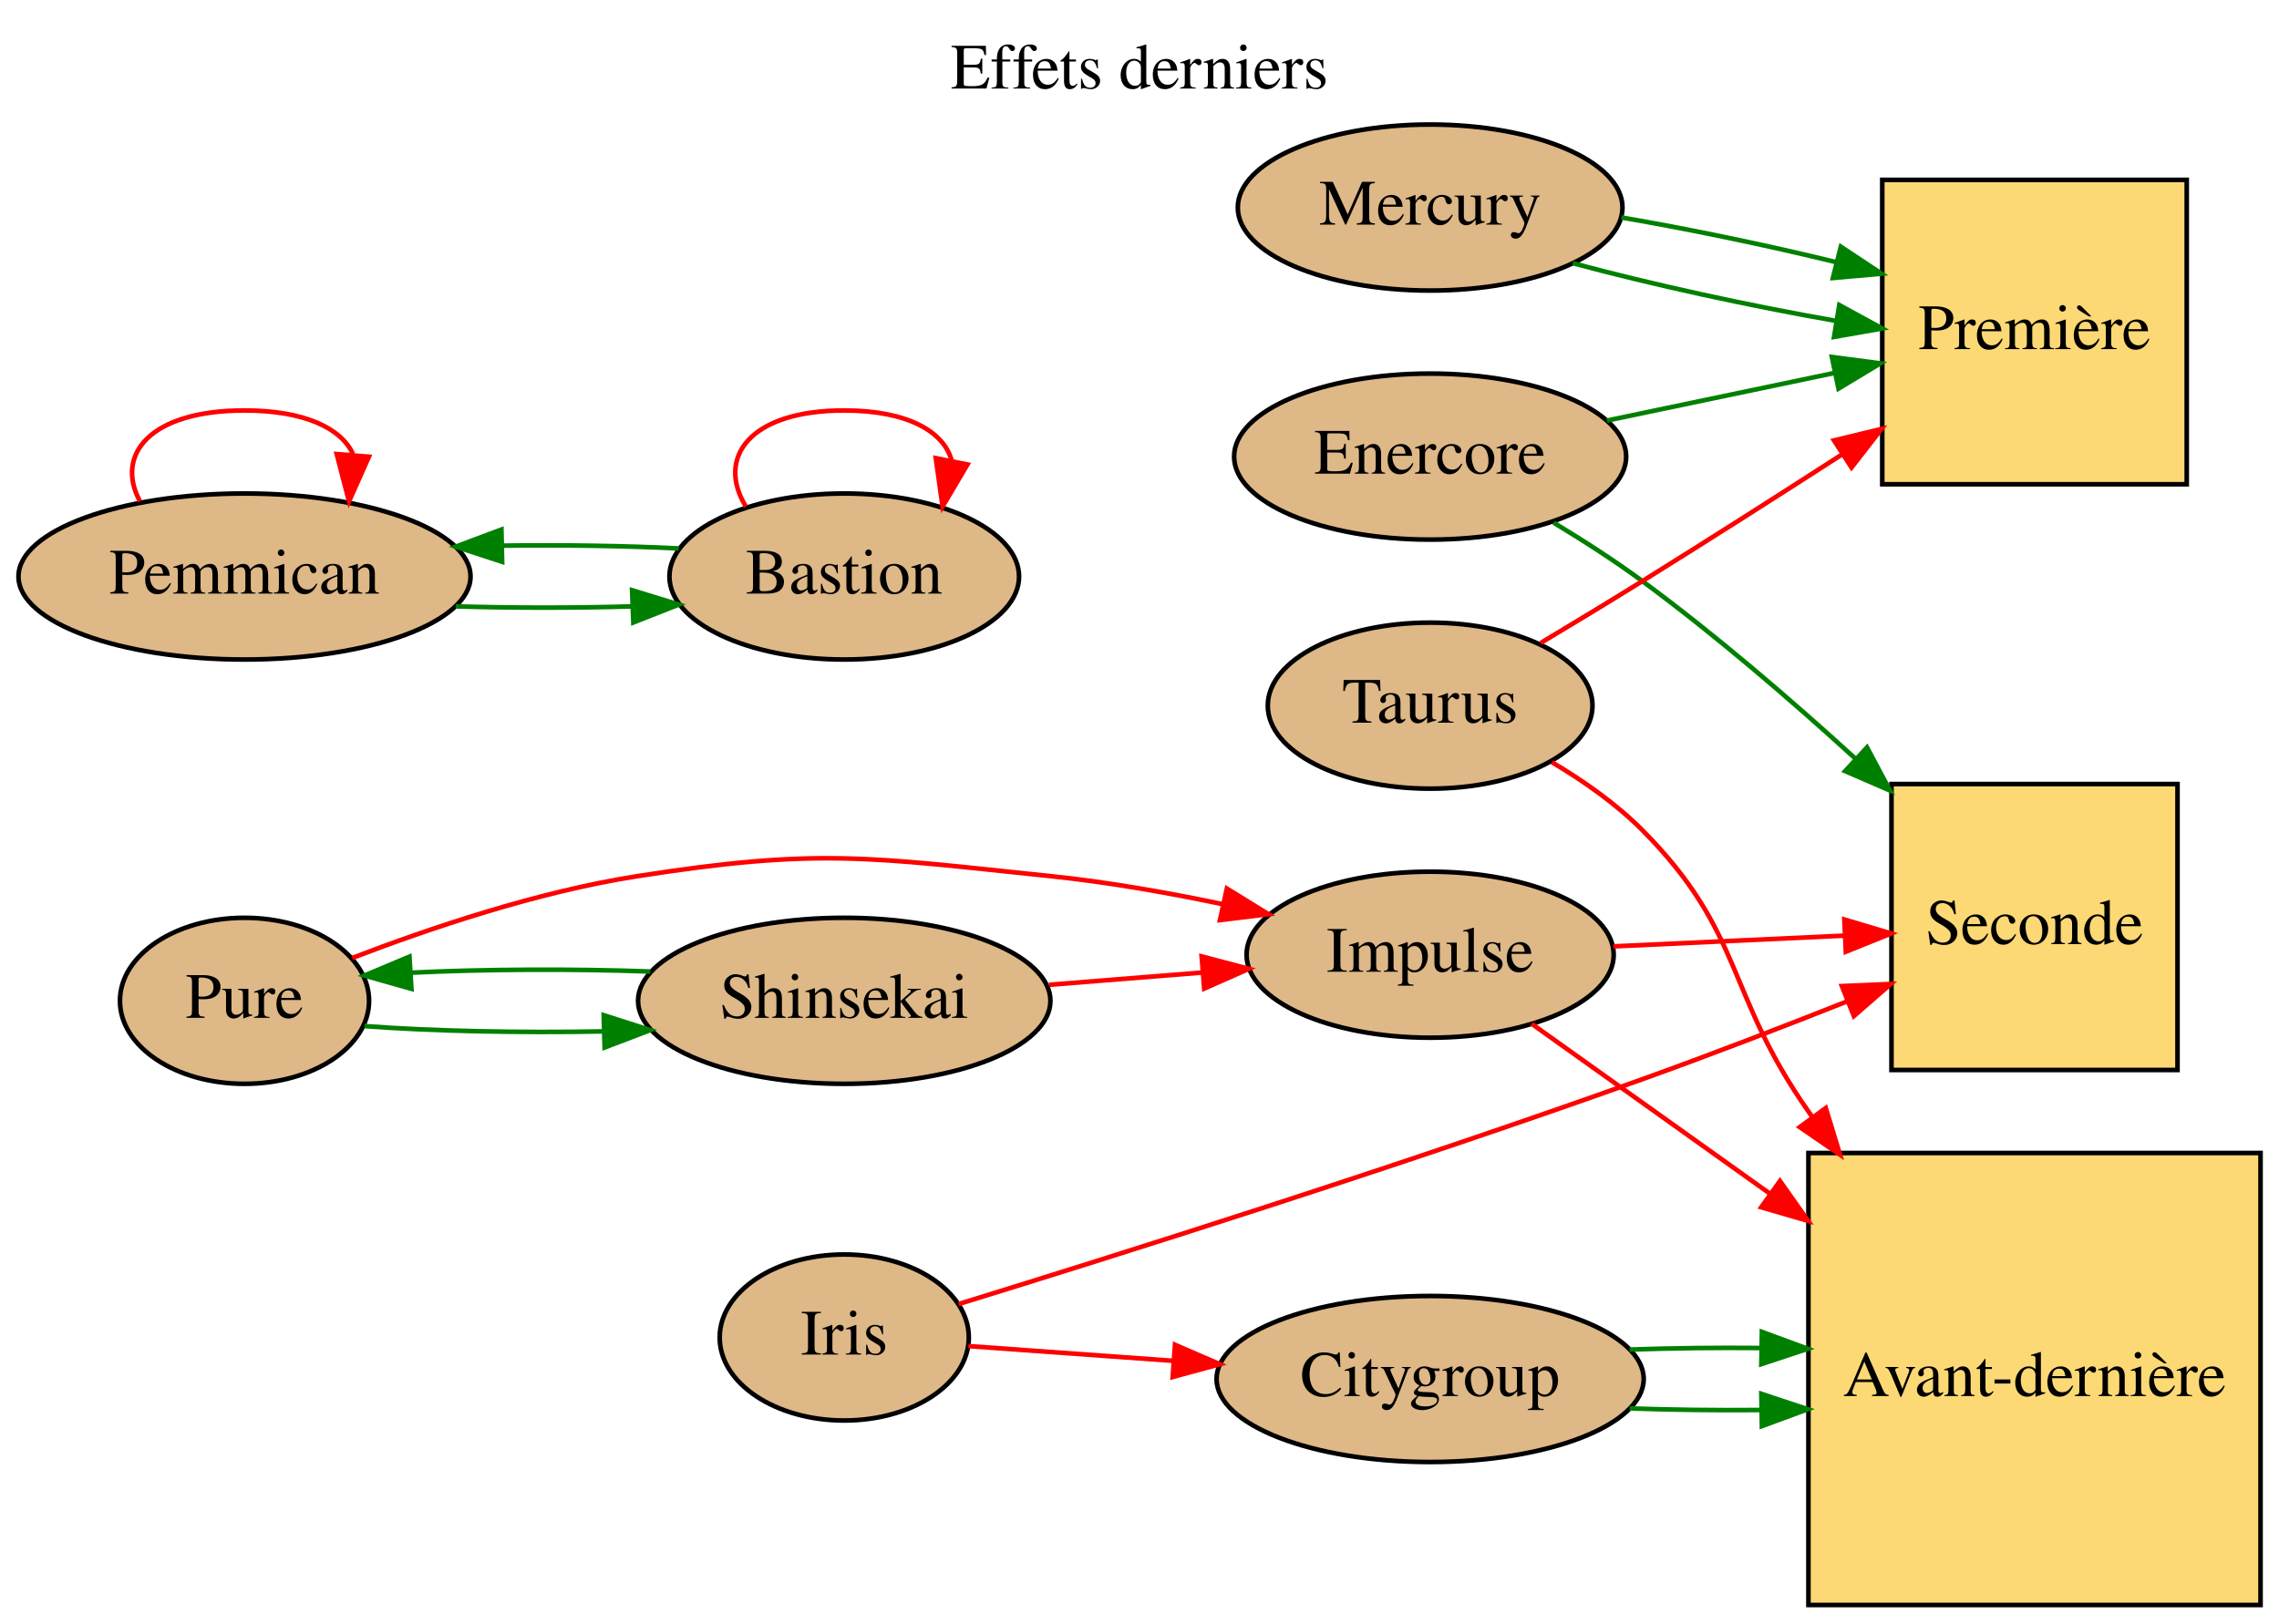
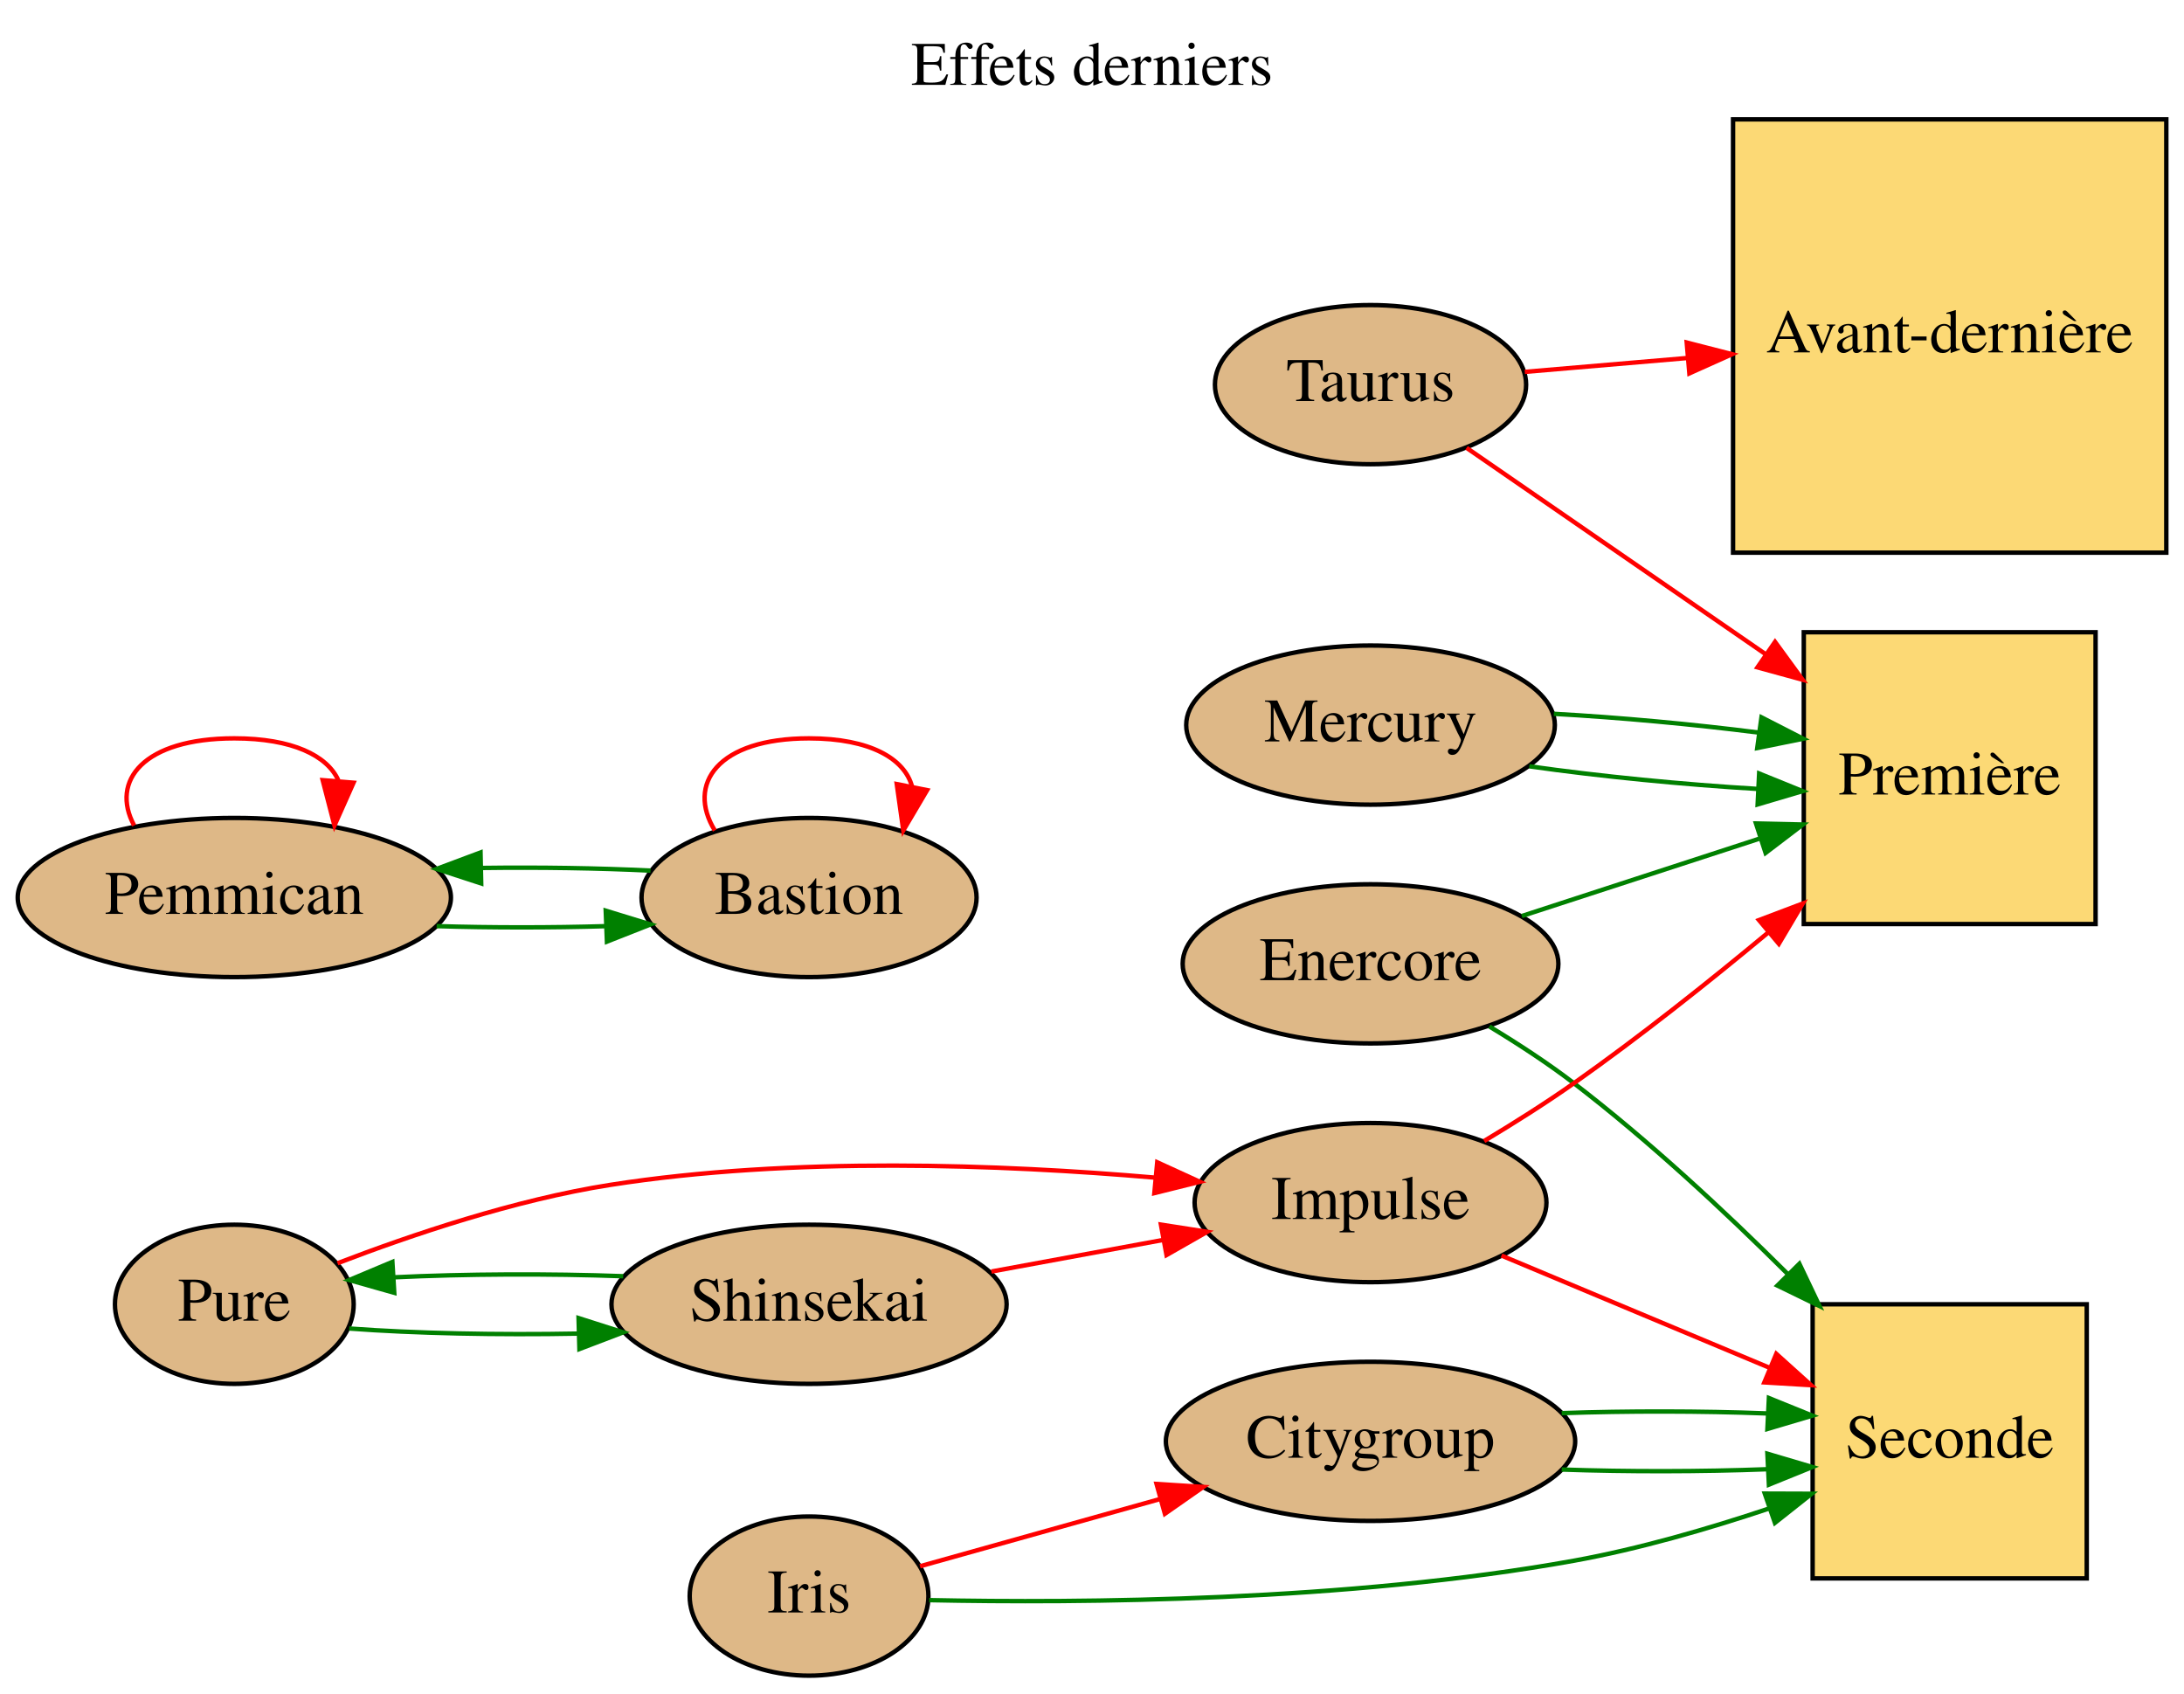
- <svg xmlns="http://www.w3.org/2000/svg" width="494pt" height="352pt" viewBox="0.00 0.00 494.00 352.00">
-   <g id="graph0" class="graph" transform="scale(1 1) rotate(0) translate(4 348)">
-     <text text-anchor="middle" x="243" y="-328.8" font-family="Times,serif" font-size="14.00">Effets derniers</text>
+ <svg xmlns="http://www.w3.org/2000/svg" width="494pt" height="383pt" viewBox="0.00 0.00 494.00 383.00">
+   <g id="graph0" class="graph" transform="scale(1 1) rotate(0) translate(4 379)">
+     <text text-anchor="middle" x="243" y="-359.8" font-family="Times,serif" font-size="14.00">Effets derniers</text>
    <g id="node1" class="node">
-       <polygon fill="#fcd975" stroke="black" points="470,-309 404,-309 404,-243 470,-243 470,-309" />
-       <text text-anchor="middle" x="437" y="-272.3" font-family="Times,serif" font-size="14.00">Première</text>
+       <polygon fill="#fcd975" stroke="black" points="470,-236 404,-236 404,-170 470,-170 470,-236" />
+       <text text-anchor="middle" x="437" y="-199.3" font-family="Times,serif" font-size="14.00">Première</text>
    </g>
    <g id="node2" class="node">
-       <polygon fill="#fcd975" stroke="black" points="468,-178 406,-178 406,-116 468,-116 468,-178" />
-       <text text-anchor="middle" x="437" y="-143.3" font-family="Times,serif" font-size="14.00">Seconde</text>
+       <polygon fill="#fcd975" stroke="black" points="468,-84 406,-84 406,-22 468,-22 468,-84" />
+       <text text-anchor="middle" x="437" y="-49.3" font-family="Times,serif" font-size="14.00">Seconde</text>
    </g>
    <g id="node3" class="node">
-       <polygon fill="#fcd975" stroke="black" points="486,-98 388,-98 388,-7.10543e-15 486,-7.10543e-15 486,-98" />
-       <text text-anchor="middle" x="437" y="-45.3" font-family="Times,serif" font-size="14.00">Avant-dernière</text>
+       <polygon fill="#fcd975" stroke="black" points="486,-352 388,-352 388,-254 486,-254 486,-352" />
+       <text text-anchor="middle" x="437" y="-299.3" font-family="Times,serif" font-size="14.00">Avant-dernière</text>
    </g>
    <g id="node4" class="node">
-       <ellipse fill="burlywood" stroke="black" cx="49" cy="-223" rx="48.993" ry="18" />
-       <text text-anchor="middle" x="49" y="-219.3" font-family="Times,serif" font-size="14.00">Pemmican</text>
+       <ellipse fill="burlywood" stroke="black" cx="49" cy="-176" rx="48.993" ry="18" />
+       <text text-anchor="middle" x="49" y="-172.3" font-family="Times,serif" font-size="14.00">Pemmican</text>
    </g>
    <g id="edge5" class="edge">
-       <path fill="none" stroke="red" d="M26.345,-239.29C20.882,-249.389 28.434,-259 49,-259 62.175,-259 70.01,-255.056 72.502,-249.566" />
-       <polygon fill="red" stroke="red" points="75.965,-248.969 71.655,-239.29 68.989,-249.544 75.965,-248.969" />
+       <path fill="none" stroke="red" d="M26.345,-192.29C20.882,-202.389 28.434,-212 49,-212 62.175,-212 70.01,-208.056 72.502,-202.566" />
+       <polygon fill="red" stroke="red" points="75.965,-201.969 71.655,-192.29 68.989,-202.544 75.965,-201.969" />
    </g>
    <g id="node5" class="node">
-       <ellipse fill="burlywood" stroke="black" cx="179" cy="-223" rx="37.894" ry="18" />
-       <text text-anchor="middle" x="179" y="-219.3" font-family="Times,serif" font-size="14.00">Bastion</text>
+       <ellipse fill="burlywood" stroke="black" cx="179" cy="-176" rx="37.894" ry="18" />
+       <text text-anchor="middle" x="179" y="-172.3" font-family="Times,serif" font-size="14.00">Bastion</text>
    </g>
    <g id="edge6" class="edge">
-       <path fill="none" stroke="green" d="M94.768,-216.529C107.159,-216.159 120.61,-216.157 133.014,-216.522" />
-       <polygon fill="green" stroke="green" points="133.012,-220.025 143.14,-216.915 133.283,-213.03 133.012,-220.025" />
+       <path fill="none" stroke="green" d="M94.768,-169.529C107.159,-169.159 120.61,-169.157 133.014,-169.522" />
+       <polygon fill="green" stroke="green" points="133.012,-173.025 143.14,-169.915 133.283,-166.03 133.012,-173.025" />
    </g>
    <g id="edge3" class="edge">
-       <path fill="none" stroke="green" d="M143.14,-229.085C131.372,-229.661 117.933,-229.863 104.995,-229.69" />
-       <polygon fill="green" stroke="green" points="104.841,-226.186 94.768,-229.471 104.691,-233.185 104.841,-226.186" />
+       <path fill="none" stroke="green" d="M143.14,-182.085C131.372,-182.661 117.933,-182.863 104.995,-182.69" />
+       <polygon fill="green" stroke="green" points="104.841,-179.186 94.768,-182.471 104.691,-186.185 104.841,-179.186" />
    </g>
    <g id="edge4" class="edge">
-       <path fill="none" stroke="red" d="M157.682,-238.167C151.222,-248.664 158.328,-259 179,-259 192.889,-259 200.654,-254.334 202.295,-248.088" />
-       <polygon fill="red" stroke="red" points="205.705,-247.29 200.318,-238.167 198.84,-248.658 205.705,-247.29" />
+       <path fill="none" stroke="red" d="M157.682,-191.167C151.222,-201.664 158.328,-212 179,-212 192.889,-212 200.654,-207.334 202.295,-201.088" />
+       <polygon fill="red" stroke="red" points="205.705,-200.29 200.318,-191.167 198.84,-201.658 205.705,-200.29" />
    </g>
    <g id="node6" class="node">
-       <ellipse fill="burlywood" stroke="black" cx="306" cy="-49" rx="46.292" ry="18" />
-       <text text-anchor="middle" x="306" y="-45.3" font-family="Times,serif" font-size="14.00">Citygroup</text>
+       <ellipse fill="burlywood" stroke="black" cx="306" cy="-53" rx="46.292" ry="18" />
+       <text text-anchor="middle" x="306" y="-49.3" font-family="Times,serif" font-size="14.00">Citygroup</text>
    </g>
    <g id="edge7" class="edge">
-       <path fill="none" stroke="green" d="M349.239,-42.621C358.305,-42.307 368.039,-42.192 377.594,-42.277" />
-       <polygon fill="green" stroke="green" points="377.794,-45.781 387.851,-42.447 377.91,-38.782 377.794,-45.781" />
+       <path fill="none" stroke="green" d="M349.239,-46.621C364.14,-46.105 380.847,-46.127 395.592,-46.687" />
+       <polygon fill="green" stroke="green" points="395.77,-50.2 405.928,-47.19 396.11,-43.208 395.77,-50.2" />
    </g>
    <g id="edge8" class="edge">
-       <path fill="none" stroke="green" d="M349.239,-55.379C358.305,-55.693 368.039,-55.808 377.594,-55.723" />
-       <polygon fill="green" stroke="green" points="377.91,-59.218 387.851,-55.553 377.794,-52.219 377.91,-59.218" />
+       <path fill="none" stroke="green" d="M349.239,-59.379C364.14,-59.895 380.847,-59.873 395.592,-59.313" />
+       <polygon fill="green" stroke="green" points="396.11,-62.792 405.928,-58.81 395.77,-55.8 396.11,-62.792" />
    </g>
    <g id="node7" class="node">
-       <ellipse fill="burlywood" stroke="black" cx="306" cy="-249" rx="42.494" ry="18" />
-       <text text-anchor="middle" x="306" y="-245.3" font-family="Times,serif" font-size="14.00">Enercore</text>
+       <ellipse fill="burlywood" stroke="black" cx="306" cy="-161" rx="42.494" ry="18" />
+       <text text-anchor="middle" x="306" y="-157.3" font-family="Times,serif" font-size="14.00">Enercore</text>
    </g>
    <g id="edge9" class="edge">
-       <path fill="none" stroke="green" d="M344.312,-256.81C359.694,-260.029 377.602,-263.777 393.488,-267.102" />
-       <polygon fill="green" stroke="green" points="393.083,-270.593 403.588,-269.216 394.518,-263.742 393.083,-270.593" />
+       <path fill="none" stroke="green" d="M340.221,-171.816C356.571,-177.139 376.459,-183.614 393.866,-189.282" />
+       <polygon fill="green" stroke="green" points="393.191,-192.743 403.783,-192.511 395.358,-186.087 393.191,-192.743" />
    </g>
    <g id="edge10" class="edge">
-       <path fill="none" stroke="green" d="M332.769,-234.675C339.205,-230.791 345.984,-226.429 352,-222 367.808,-210.362 384.137,-196.316 398.147,-183.541" />
-       <polygon fill="green" stroke="green" points="400.697,-185.951 405.674,-176.598 395.951,-180.805 400.697,-185.951" />
+       <path fill="none" stroke="green" d="M332.888,-146.834C339.322,-142.947 346.07,-138.544 352,-134 368.844,-121.094 385.966,-105.189 400.319,-90.9" />
+       <polygon fill="green" stroke="green" points="403.002,-93.165 407.557,-83.599 398.031,-88.237 403.002,-93.165" />
    </g>
    <g id="node8" class="node">
-       <ellipse fill="burlywood" stroke="black" cx="179" cy="-58" rx="27" ry="18" />
-       <text text-anchor="middle" x="179" y="-54.3" font-family="Times,serif" font-size="14.00">Iris</text>
+       <ellipse fill="burlywood" stroke="black" cx="179" cy="-18" rx="27" ry="18" />
+       <text text-anchor="middle" x="179" y="-14.3" font-family="Times,serif" font-size="14.00">Iris</text>
    </g>
    <g id="edge20" class="edge">
-       <path fill="none" stroke="red" d="M203.8,-65.256C237.135,-75.531 299.534,-95.172 352,-114 366.618,-119.246 382.51,-125.377 396.498,-130.921" />
-       <polygon fill="red" stroke="red" points="395.253,-134.193 405.838,-134.648 397.847,-127.691 395.253,-134.193" />
+       <path fill="none" stroke="green" d="M206.174,-17.084C240.1,-16.382 300.961,-16.779 352,-26 366.677,-28.652 382.341,-33.192 396.118,-37.801" />
+       <polygon fill="green" stroke="green" points="395.18,-41.18 405.775,-41.143 397.47,-34.565 395.18,-41.18" />
    </g>
    <g id="edge19" class="edge">
-       <path fill="none" stroke="red" d="M205.9,-56.135C218.805,-55.206 234.925,-54.045 250.39,-52.932" />
-       <polygon fill="red" stroke="red" points="250.695,-56.419 260.418,-52.21 250.192,-49.437 250.695,-56.419" />
+       <path fill="none" stroke="red" d="M204.101,-24.748C219.496,-29.059 239.966,-34.791 258.444,-39.964" />
+       <polygon fill="red" stroke="red" points="257.599,-43.362 268.172,-42.688 259.486,-36.621 257.599,-43.362" />
    </g>
    <g id="node9" class="node">
-       <ellipse fill="burlywood" stroke="black" cx="306" cy="-303" rx="41.693" ry="18" />
-       <text text-anchor="middle" x="306" y="-299.3" font-family="Times,serif" font-size="14.00">Mercury</text>
+       <ellipse fill="burlywood" stroke="black" cx="306" cy="-215" rx="41.693" ry="18" />
+       <text text-anchor="middle" x="306" y="-211.3" font-family="Times,serif" font-size="14.00">Mercury</text>
    </g>
    <g id="edge17" class="edge">
-       <path fill="none" stroke="green" d="M336.919,-290.937C353.875,-286.356 375.358,-281.669 393.982,-278.423" />
-       <polygon fill="green" stroke="green" points="394.689,-281.854 403.988,-276.778 393.553,-274.947 394.689,-281.854" />
+       <path fill="none" stroke="green" d="M341.909,-205.678C357.852,-203.413 376.873,-201.541 393.628,-200.558" />
+       <polygon fill="green" stroke="green" points="393.902,-204.049 403.72,-200.065 393.561,-197.057 393.902,-204.049" />
    </g>
    <g id="edge18" class="edge">
-       <path fill="none" stroke="green" d="M347.462,-300.846C362.231,-298.314 378.962,-294.833 393.872,-291.193" />
-       <polygon fill="green" stroke="green" points="395.026,-294.511 403.857,-288.658 393.303,-287.726 395.026,-294.511" />
+       <path fill="none" stroke="green" d="M347.462,-217.551C362.231,-216.736 378.962,-215.2 393.872,-213.294" />
+       <polygon fill="green" stroke="green" points="394.428,-216.751 403.857,-211.92 393.473,-209.816 394.428,-216.751" />
    </g>
    <g id="node10" class="node">
-       <ellipse fill="burlywood" stroke="black" cx="49" cy="-131" rx="27" ry="18" />
-       <text text-anchor="middle" x="49" y="-127.3" font-family="Times,serif" font-size="14.00">Pure</text>
+       <ellipse fill="burlywood" stroke="black" cx="49" cy="-84" rx="27" ry="18" />
+       <text text-anchor="middle" x="49" y="-80.3" font-family="Times,serif" font-size="14.00">Pure</text>
    </g>
    <g id="node11" class="node">
-       <ellipse fill="burlywood" stroke="black" cx="306" cy="-141" rx="39.794" ry="18" />
-       <text text-anchor="middle" x="306" y="-137.3" font-family="Times,serif" font-size="14.00">Impulse</text>
+       <ellipse fill="burlywood" stroke="black" cx="306" cy="-107" rx="39.794" ry="18" />
+       <text text-anchor="middle" x="306" y="-103.3" font-family="Times,serif" font-size="14.00">Impulse</text>
    </g>
    <g id="edge16" class="edge">
-       <path fill="none" stroke="red" d="M72.353,-140.29C89.016,-146.692 112.511,-154.631 134,-158 173.517,-164.195 184.214,-162.13 224,-158 236.171,-156.737 249.207,-154.433 261.186,-151.92" />
-       <polygon fill="red" stroke="red" points="261.939,-155.338 270.958,-149.779 260.441,-148.501 261.939,-155.338" />
+       <path fill="none" stroke="red" d="M72.353,-93.29C89.016,-99.692 112.511,-107.631 134,-111 175.21,-117.46 222.68,-115.627 257.133,-112.656" />
+       <polygon fill="red" stroke="red" points="257.752,-116.114 267.386,-111.705 257.105,-109.144 257.752,-116.114" />
    </g>
    <g id="node12" class="node">
-       <ellipse fill="burlywood" stroke="black" cx="179" cy="-131" rx="44.693" ry="18" />
-       <text text-anchor="middle" x="179" y="-127.3" font-family="Times,serif" font-size="14.00">Shinsekai</text>
+       <ellipse fill="burlywood" stroke="black" cx="179" cy="-84" rx="44.693" ry="18" />
+       <text text-anchor="middle" x="179" y="-80.3" font-family="Times,serif" font-size="14.00">Shinsekai</text>
    </g>
    <g id="edge15" class="edge">
-       <path fill="none" stroke="green" d="M74.984,-125.519C89.702,-124.414 108.871,-124.031 126.677,-124.369" />
-       <polygon fill="green" stroke="green" points="126.867,-127.876 136.959,-124.652 127.059,-120.878 126.867,-127.876" />
+       <path fill="none" stroke="green" d="M74.984,-78.519C89.702,-77.414 108.871,-77.031 126.677,-77.369" />
+       <polygon fill="green" stroke="green" points="126.867,-80.876 136.959,-77.652 127.059,-73.878 126.867,-80.876" />
+     </g>
+     <g id="edge13" class="edge">
+       <path fill="none" stroke="red" d="M331.705,-120.934C338.416,-124.957 345.596,-129.485 352,-134 366.828,-144.453 382.365,-156.786 395.988,-168.112" />
+       <polygon fill="red" stroke="red" points="393.858,-170.894 403.767,-174.643 398.358,-165.533 393.858,-170.894" />
    </g>
    <g id="edge14" class="edge">
-       <path fill="none" stroke="red" d="M345.704,-142.8C361.533,-143.536 379.843,-144.388 395.82,-145.131" />
-       <polygon fill="red" stroke="red" points="395.781,-148.633 405.933,-145.602 396.107,-141.641 395.781,-148.633" />
-     </g>
-     <g id="edge13" class="edge">
-       <path fill="none" stroke="red" d="M328.013,-126.014C342.067,-115.991 361.277,-102.291 379.601,-89.223" />
-       <polygon fill="red" stroke="red" points="381.826,-91.934 387.936,-83.278 377.762,-86.235 381.826,-91.934" />
+       <path fill="none" stroke="red" d="M335.629,-95.016C353.49,-87.539 376.732,-77.81 396.352,-69.597" />
+       <polygon fill="red" stroke="red" points="397.78,-72.793 405.653,-65.703 395.077,-66.336 397.78,-72.793" />
    </g>
    <g id="edge11" class="edge">
-       <path fill="none" stroke="green" d="M136.959,-137.348C120.232,-137.958 101.091,-137.874 85.034,-137.094" />
-       <polygon fill="green" stroke="green" points="85.178,-133.596 74.984,-136.481 84.752,-140.583 85.178,-133.596" />
+       <path fill="none" stroke="green" d="M136.959,-90.348C120.232,-90.958 101.091,-90.874 85.034,-90.094" />
+       <polygon fill="green" stroke="green" points="85.178,-86.596 74.984,-89.481 84.752,-93.583 85.178,-86.596" />
    </g>
    <g id="edge12" class="edge">
-       <path fill="none" stroke="red" d="M223.368,-134.469C234.055,-135.324 245.569,-136.245 256.482,-137.119" />
-       <polygon fill="red" stroke="red" points="256.468,-140.629 266.716,-137.937 257.027,-133.651 256.468,-140.629" />
+       <path fill="none" stroke="red" d="M220.239,-91.404C232.628,-93.684 246.36,-96.21 259.1,-98.554" />
+       <polygon fill="red" stroke="red" points="258.591,-102.019 269.06,-100.387 259.858,-95.135 258.591,-102.019" />
    </g>
    <g id="node13" class="node">
-       <ellipse fill="burlywood" stroke="black" cx="306" cy="-195" rx="35.194" ry="18" />
-       <text text-anchor="middle" x="306" y="-191.3" font-family="Times,serif" font-size="14.00">Taurus</text>
+       <ellipse fill="burlywood" stroke="black" cx="306" cy="-292" rx="35.194" ry="18" />
+       <text text-anchor="middle" x="306" y="-288.3" font-family="Times,serif" font-size="14.00">Taurus</text>
    </g>
    <g id="edge1" class="edge">
-       <path fill="none" stroke="red" d="M329.976,-208.599C337.066,-212.846 344.88,-217.577 352,-222 366.134,-230.78 381.477,-240.567 395.135,-249.371" />
-       <polygon fill="red" stroke="red" points="393.54,-252.507 403.838,-254.995 397.339,-246.628 393.54,-252.507" />
+       <path fill="none" stroke="red" d="M327.726,-277.701C345.914,-265.152 372.895,-246.537 395.373,-231.03" />
+       <polygon fill="red" stroke="red" points="397.496,-233.817 403.739,-225.258 393.52,-228.056 397.496,-233.817" />
    </g>
    <g id="edge2" class="edge">
-       <path fill="none" stroke="red" d="M332.406,-182.729C339.269,-178.658 346.351,-173.69 352,-168 374.179,-145.659 369.908,-132.762 388,-107 388.272,-106.612 388.547,-106.224 388.823,-105.835" />
-       <polygon fill="red" stroke="red" points="391.756,-107.753 394.847,-97.619 386.111,-103.614 391.756,-107.753" />
+       <path fill="none" stroke="red" d="M340.893,-294.89C352.203,-295.854 365.146,-296.958 377.767,-298.034" />
+       <polygon fill="red" stroke="red" points="377.52,-301.526 387.782,-298.888 378.115,-294.551 377.52,-301.526" />
    </g>
  </g>
</svg>
